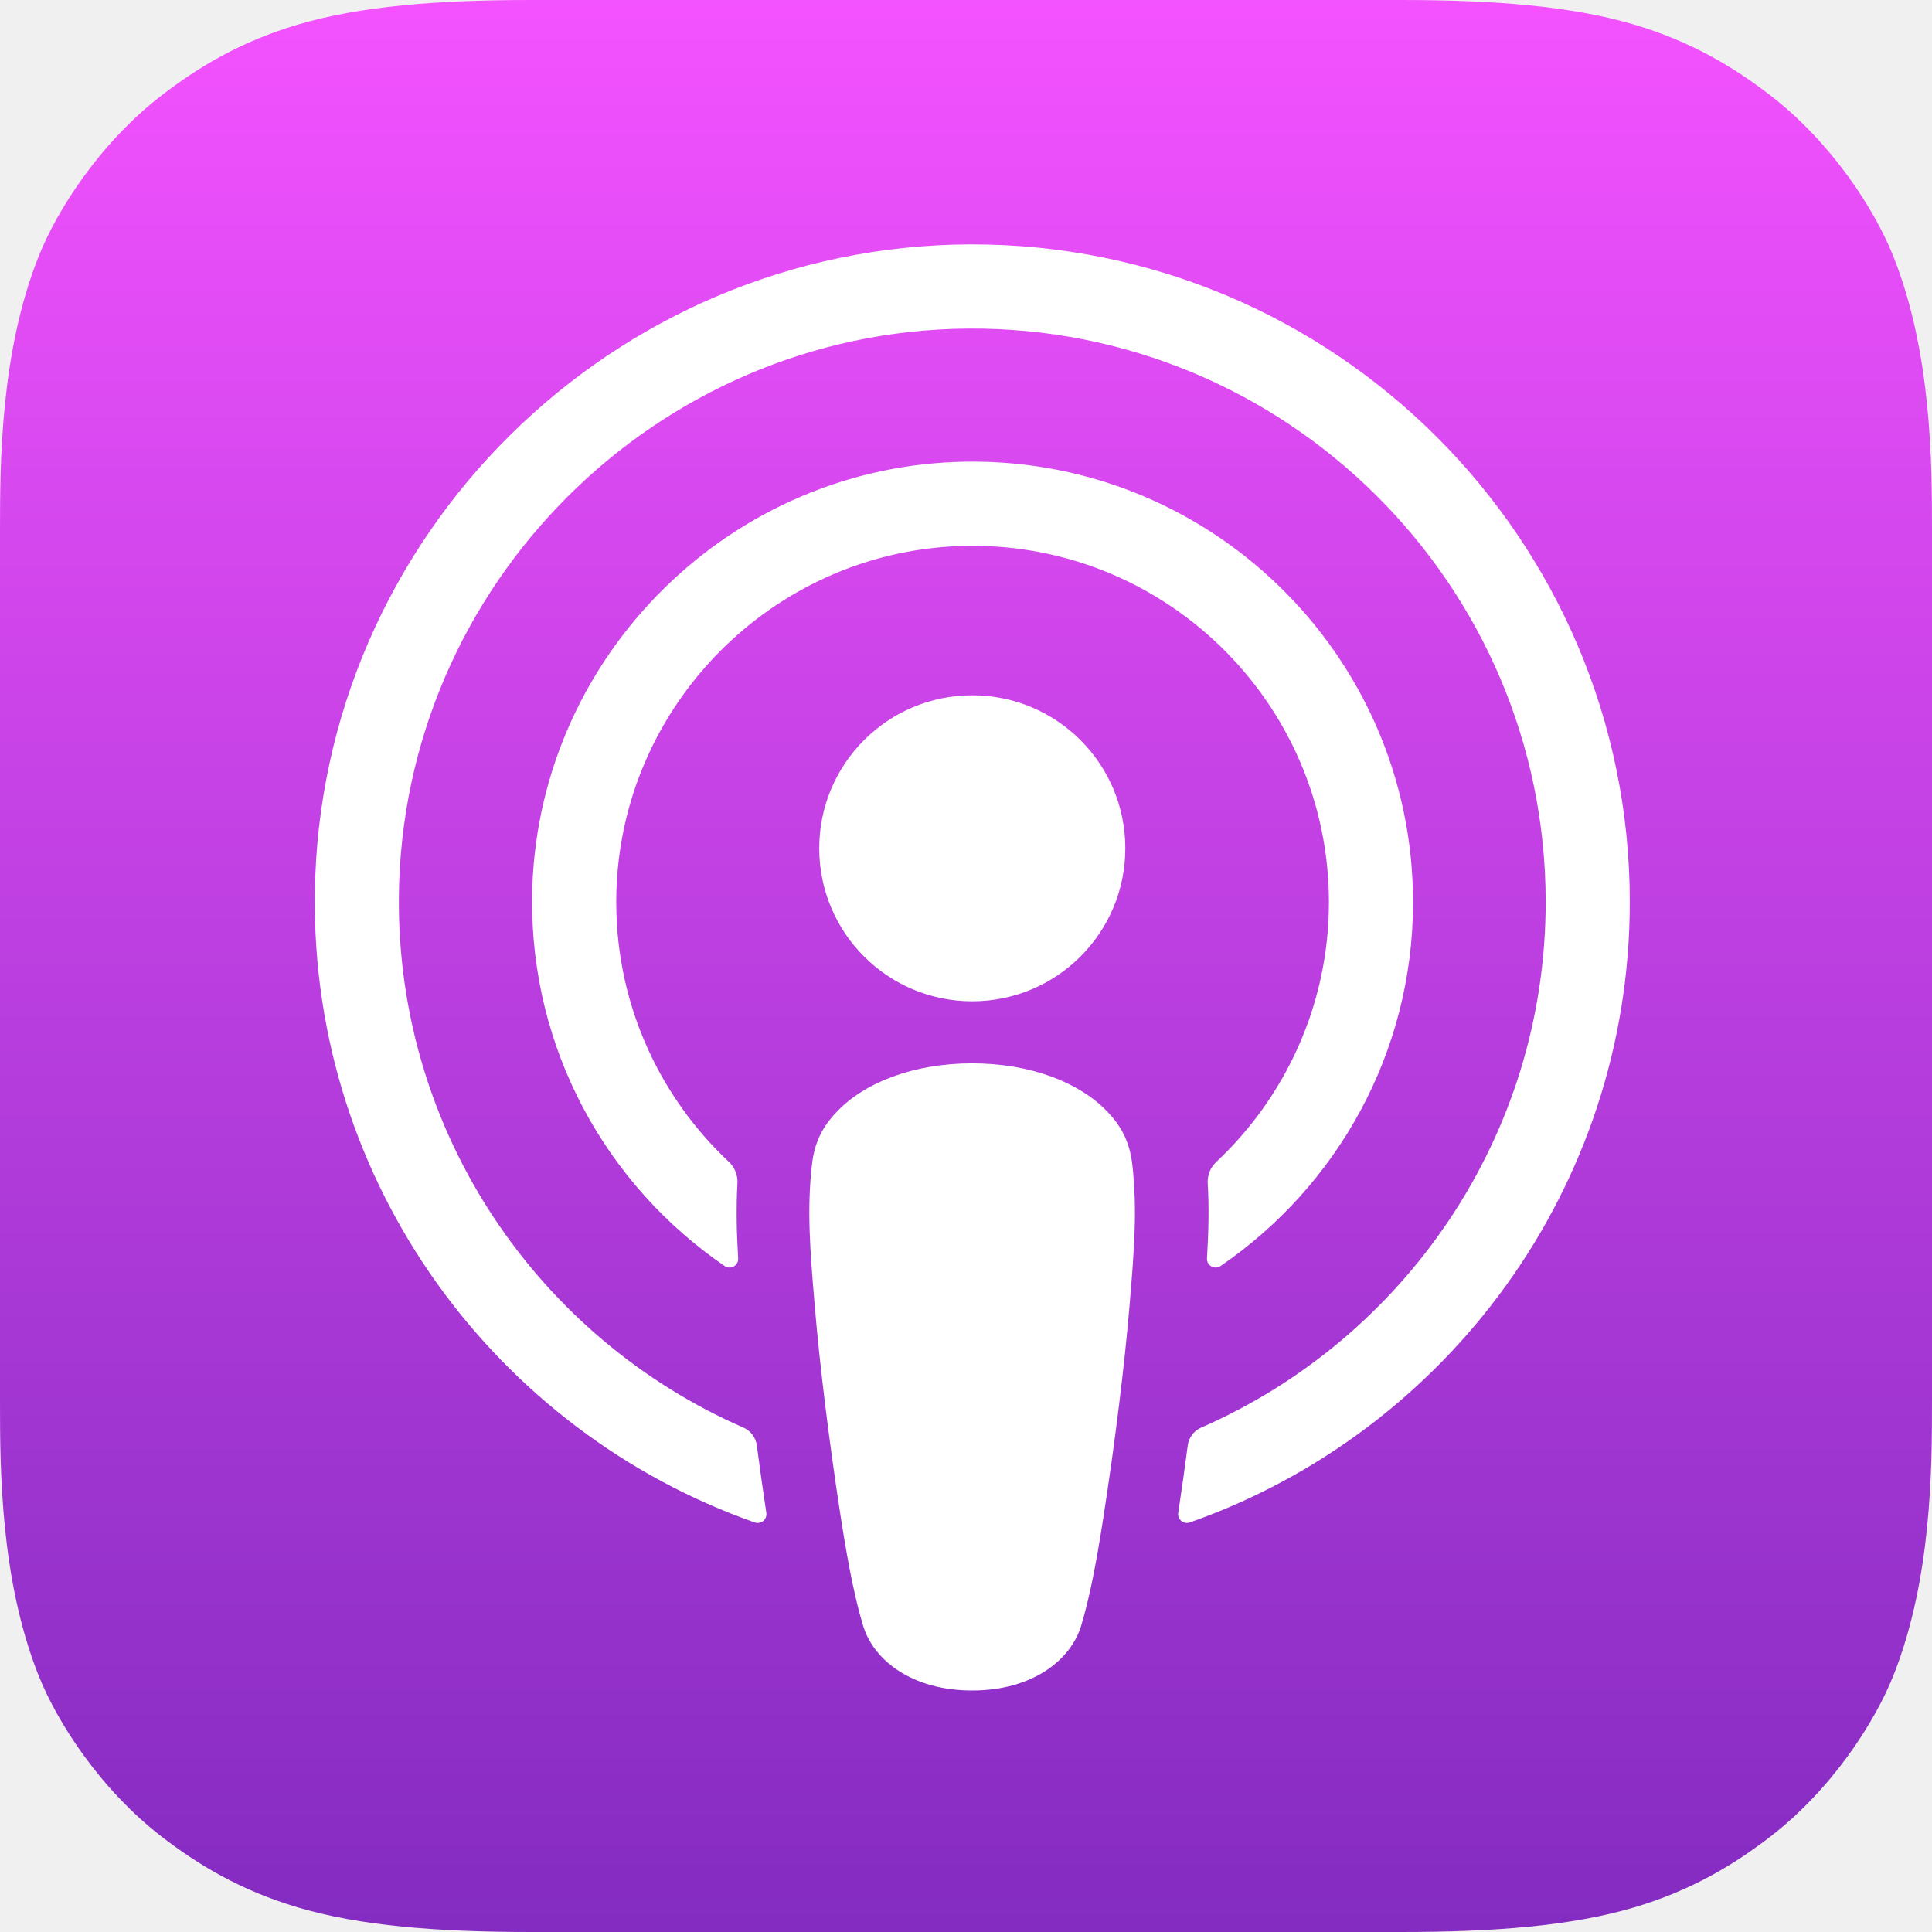
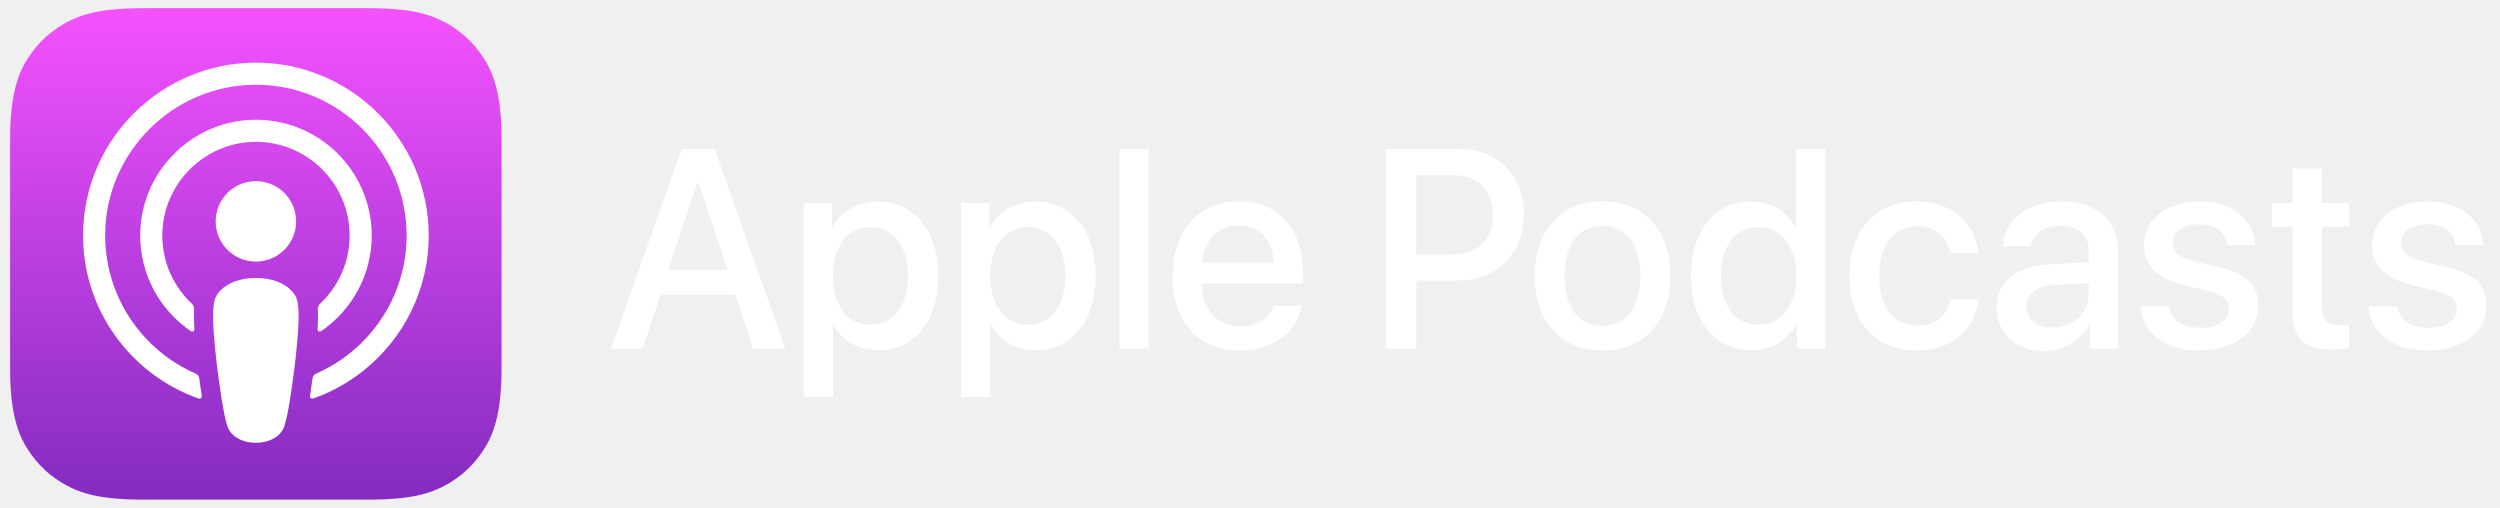
- <svg xmlns="http://www.w3.org/2000/svg" width="26" height="26" viewBox="0 0 26 26">
+ <svg xmlns="http://www.w3.org/2000/svg" width="128" height="26" viewBox="0 0 128 26">
  <defs>
    <linearGradient id="apple-a" x1="50%" x2="50%" y1="0%" y2="100%">
      <stop offset="0%" stop-color="#F452FF" />
      <stop offset="100%" stop-color="#832BC1" />
    </linearGradient>
  </defs>
  <g fill="none" fill-rule="evenodd">
-     <path fill="url(#apple-a)" d="M25.486,22.535 C25.233,23.177 24.65,24.081 23.823,24.718 C23.345,25.086 22.775,25.437 21.992,25.669 C21.158,25.916 20.129,26 18.85,26 L7.15,26 C5.871,26 4.842,25.916 4.008,25.669 C3.225,25.437 2.655,25.086 2.177,24.718 C1.35,24.081 0.767,23.177 0.514,22.535 C0.005,21.242 0,19.774 0,18.85 L0,18.85 L0,7.15 L0,7.15 C0,6.226 0.005,4.758 0.514,3.465 C0.767,2.823 1.35,1.919 2.177,1.282 C2.655,0.914 3.225,0.563 4.008,0.331 C4.842,0.084 5.87,0 7.15,0 L7.15,0 L18.85,0 L18.85,0 C20.129,0 21.158,0.084 21.992,0.331 C22.775,0.563 23.345,0.915 23.823,1.282 C24.65,1.919 25.233,2.823 25.486,3.465 C25.995,4.758 26,6.226 26,7.15 L26,18.85 C26,19.774 25.995,21.242 25.486,22.535 Z" />
-     <path fill="#FFF" fill-rule="nonzero" d="M10.923,11.882 C10.546,11.483 9.882,11.228 9.1,11.228 C8.316,11.228 7.653,11.483 7.276,11.882 C7.079,12.089 6.974,12.303 6.942,12.606 C6.878,13.194 6.914,13.7 6.983,14.509 C7.048,15.281 7.173,16.309 7.335,17.357 C7.451,18.102 7.545,18.504 7.631,18.792 C7.77,19.259 8.288,19.668 9.1,19.668 C9.911,19.668 10.429,19.259 10.568,18.792 C10.654,18.504 10.748,18.102 10.863,17.357 C11.026,16.309 11.151,15.281 11.216,14.509 C11.285,13.7 11.321,13.194 11.257,12.606 C11.224,12.303 11.12,12.089 10.923,11.882 Z M7.042,8.334 C7.042,9.472 7.964,10.393 9.101,10.393 C10.239,10.393 11.161,9.472 11.161,8.334 C11.161,7.197 10.239,6.275 9.101,6.275 C7.964,6.275 7.042,7.197 7.042,8.334 Z M9.076,0.207 C4.26,0.221 0.313,4.128 0.254,8.944 C0.205,12.845 2.696,16.183 6.173,17.406 C6.257,17.436 6.343,17.366 6.33,17.277 C6.284,16.974 6.241,16.67 6.202,16.37 C6.188,16.265 6.12,16.173 6.023,16.131 C3.274,14.93 1.355,12.173 1.385,8.98 C1.426,4.79 4.848,1.374 9.038,1.34 C13.322,1.305 16.818,4.78 16.818,9.056 C16.818,12.217 14.907,14.94 12.18,16.131 C12.082,16.174 12.015,16.265 12.001,16.371 C11.962,16.67 11.919,16.974 11.873,17.277 C11.86,17.366 11.946,17.436 12.03,17.406 C15.474,16.195 17.95,12.909 17.95,9.056 C17.95,4.168 13.967,0.193 9.076,0.207 Z M8.916,4.267 C11.646,4.161 13.901,6.351 13.901,9.059 C13.901,10.435 13.318,11.678 12.386,12.554 C12.306,12.628 12.264,12.733 12.27,12.842 C12.289,13.171 12.282,13.491 12.26,13.852 C12.254,13.949 12.362,14.01 12.442,13.956 C14.005,12.887 15.033,11.091 15.033,9.059 C15.033,5.712 12.246,3.005 8.871,3.135 C5.735,3.257 3.218,5.843 3.178,8.981 C3.152,11.046 4.186,12.874 5.77,13.956 C5.849,14.01 5.957,13.949 5.951,13.853 C5.929,13.491 5.923,13.171 5.941,12.842 C5.947,12.733 5.905,12.628 5.826,12.554 C4.864,11.651 4.274,10.358 4.312,8.93 C4.378,6.417 6.404,4.364 8.916,4.267 Z" transform="translate(3.983 3.082)" />
+     <path fill="url(#apple-a)" d="M25.182,22.228 C24.938,22.849 24.373,23.724 23.573,24.34 C23.111,24.696 22.559,25.037 21.801,25.261 C20.993,25.5 19.998,25.581 18.76,25.581 L7.437,25.581 C6.198,25.581 5.203,25.5 4.395,25.261 C3.638,25.037 3.086,24.696 2.624,24.34 C1.823,23.724 1.259,22.849 1.014,22.228 C0.522,20.976 0.517,19.556 0.517,18.662 L0.517,18.662 L0.517,7.338 L0.517,7.338 C0.517,6.444 0.522,5.023 1.014,3.772 C1.259,3.15 1.823,2.275 2.624,1.659 C3.086,1.303 3.638,0.963 4.395,0.739 C5.203,0.499 6.198,0.418 7.437,0.418 L7.437,0.418 L18.76,0.418 L18.76,0.418 C19.998,0.418 20.993,0.499 21.801,0.739 C22.559,0.963 23.111,1.303 23.573,1.659 C24.373,2.276 24.938,3.15 25.182,3.772 C25.675,5.023 25.68,6.444 25.68,7.338 L25.68,18.662 C25.68,19.556 25.675,20.976 25.182,22.228 Z" />
+     <path d="M25.182,22.228 C24.938,22.849 24.373,23.724 23.573,24.34 C23.111,24.696 22.559,25.037 21.801,25.261 C20.993,25.5 19.998,25.581 18.76,25.581 L7.437,25.581 C6.198,25.581 5.203,25.5 4.395,25.261 C3.638,25.037 3.086,24.696 2.624,24.34 C1.823,23.724 1.259,22.849 1.014,22.228 C0.522,20.976 0.517,19.556 0.517,18.662 L0.517,18.662 L0.517,7.338 L0.517,7.338 C0.517,6.444 0.522,5.023 1.014,3.772 C1.259,3.15 1.823,2.275 2.624,1.659 C3.086,1.303 3.638,0.963 4.395,0.739 C5.203,0.499 6.198,0.418 7.437,0.418 L7.437,0.418 L18.76,0.418 L18.76,0.418 C19.998,0.418 20.993,0.499 21.801,0.739 C22.559,0.963 23.111,1.303 23.573,1.659 C24.373,2.276 24.938,3.15 25.182,3.772 C25.675,5.023 25.68,6.444 25.68,7.338 L25.68,18.662 C25.68,19.556 25.675,20.976 25.182,22.228 Z" />
+     <path fill="#FFF" fill-rule="nonzero" d="M10.923,11.882 C10.546,11.483 9.882,11.228 9.1,11.228 C8.316,11.228 7.653,11.483 7.276,11.882 C7.079,12.089 6.974,12.303 6.942,12.606 C6.878,13.194 6.914,13.7 6.983,14.509 C7.048,15.281 7.173,16.309 7.335,17.357 C7.451,18.102 7.545,18.504 7.631,18.792 C7.77,19.259 8.288,19.668 9.1,19.668 C9.911,19.668 10.429,19.259 10.568,18.792 C10.654,18.504 10.748,18.102 10.863,17.357 C11.026,16.309 11.151,15.281 11.216,14.509 C11.285,13.7 11.321,13.194 11.257,12.606 C11.224,12.303 11.12,12.089 10.923,11.882 Z M7.042,8.334 C7.042,9.472 7.964,10.393 9.101,10.393 C10.239,10.393 11.161,9.472 11.161,8.334 C11.161,7.197 10.239,6.275 9.101,6.275 C7.964,6.275 7.042,7.197 7.042,8.334 Z M9.076,0.207 C4.26,0.221 0.313,4.128 0.254,8.944 C0.205,12.845 2.696,16.183 6.173,17.406 C6.257,17.436 6.343,17.366 6.33,17.277 C6.284,16.974 6.241,16.67 6.202,16.37 C6.188,16.265 6.12,16.173 6.023,16.131 C3.274,14.93 1.355,12.173 1.385,8.98 C1.426,4.79 4.848,1.374 9.038,1.34 C13.322,1.305 16.818,4.78 16.818,9.056 C16.818,12.217 14.907,14.94 12.18,16.131 C12.082,16.174 12.015,16.265 12.001,16.371 C11.962,16.67 11.919,16.974 11.873,17.277 C11.86,17.366 11.946,17.436 12.03,17.406 C15.474,16.195 17.95,12.909 17.95,9.056 C17.95,4.168 13.967,0.193 9.076,0.207 Z M8.916,4.267 C11.646,4.161 13.901,6.351 13.901,9.059 C13.901,10.435 13.318,11.678 12.386,12.554 C12.306,12.628 12.264,12.733 12.27,12.842 C12.289,13.171 12.282,13.491 12.26,13.852 C12.254,13.949 12.362,14.01 12.442,13.956 C14.005,12.887 15.033,11.091 15.033,9.059 C15.033,5.712 12.246,3.005 8.871,3.135 C5.735,3.257 3.218,5.843 3.178,8.981 C3.152,11.046 4.186,12.874 5.77,13.956 C5.849,14.01 5.957,13.949 5.951,13.853 C5.929,13.491 5.923,13.171 5.941,12.842 C5.947,12.733 5.905,12.628 5.826,12.554 C4.864,11.651 4.274,10.358 4.312,8.93 C4.378,6.417 6.404,4.364 8.916,4.267 Z" transform="translate(4 3)" />
+     <g fill="#FFF" fill-rule="nonzero" transform="translate(31 7)">
+       <path d="M6.647 8.089L2.821 8.089 1.902 10.853.281 10.853 3.905.626 5.589.626 9.213 10.853 7.565 10.853 6.647 8.089zM3.217 6.813L6.25 6.813 4.755 2.327 4.713 2.327 3.217 6.813zM17.04 7.125C17.04 9.442 15.823 10.931 13.986 10.931 12.943 10.931 12.115 10.456 11.683 9.627L11.648 9.627 11.648 13.32 10.146 13.32 10.146 3.397 11.6 3.397 11.6 4.637 11.628 4.637C12.046 3.837 12.936 3.319 13.958 3.319 15.816 3.319 17.04 4.815 17.04 7.125zM15.496 7.125C15.496 5.616 14.73 4.623 13.562 4.623 12.414 4.623 11.642 5.637 11.642 7.125 11.642 8.628 12.414 9.634 13.562 9.634 14.73 9.634 15.496 8.649 15.496 7.125zM25.095 7.125C25.095 9.442 23.878 10.931 22.041 10.931 20.998 10.931 20.17 10.456 19.738 9.627L19.703 9.627 19.703 13.32 18.201 13.32 18.201 3.397 19.655 3.397 19.655 4.637 19.683 4.637C20.1 3.837 20.991 3.319 22.013 3.319 23.871 3.319 25.095 4.815 25.095 7.125zM23.551 7.125C23.551 5.616 22.785 4.623 21.617 4.623 20.469 4.623 19.697 5.637 19.697 7.125 19.697 8.628 20.469 9.634 21.617 9.634 22.785 9.634 23.551 8.649 23.551 7.125z" />
+       <polygon points="26.311 .626 27.814 .626 27.814 10.853 26.311 10.853" />
+       <path d="M35.636 8.663C35.434 10.017 34.14 10.946 32.484 10.946 30.355 10.946 29.034 9.492 29.034 7.161 29.034 4.822 30.363 3.305 32.421 3.305 34.446 3.305 35.719 4.722 35.719 6.983L35.719 7.507 30.55 7.507 30.55 7.6C30.55 8.875 31.337 9.712 32.519 9.712 33.353 9.712 34.008 9.308 34.209 8.663L35.636 8.663 35.636 8.663zM30.557 6.438L34.216 6.438C34.182 5.297 33.465 4.545 32.421 4.545 31.385 4.545 30.634 5.311 30.557 6.438zM43.72.626C45.668.626 47.025 1.994 47.025 3.986 47.025 5.984 45.64 7.359 43.672 7.359L41.515 7.359 41.515 10.853 39.957 10.853 39.957.626 43.72.626zM41.515 6.027L43.303 6.027C44.659 6.027 45.431 5.282 45.431 3.993 45.431 2.703 44.659 1.965 43.31 1.965L41.515 1.965 41.515 6.027 41.515 6.027zM47.573 7.125C47.573 4.78 48.93 3.305 51.044 3.305 53.166 3.305 54.516 4.779 54.516 7.125 54.516 9.478 53.173 10.946 51.044 10.946 48.916 10.946 47.573 9.478 47.573 7.125zM52.986 7.125C52.986 5.516 52.262 4.566 51.044 4.566 49.827 4.566 49.103 5.523 49.103 7.125 49.103 8.741 49.827 9.684 51.044 9.684 52.262 9.684 52.986 8.741 52.986 7.125zM55.571 7.125C55.571 4.822 56.816 3.319 58.631 3.319 59.682 3.319 60.51 3.815 60.927 4.637L60.955 4.637 60.955.626 62.465.626 62.465 10.853 61.003 10.853 61.003 9.585 60.976 9.585C60.545 10.435 59.71 10.931 58.645 10.931 56.816 10.931 55.571 9.429 55.571 7.125zM57.108 7.125C57.108 8.656 57.873 9.634 59.042 9.634 60.197 9.634 60.969 8.641 60.969 7.125 60.969 5.622 60.197 4.623 59.042 4.623 57.873 4.624 57.108 5.609 57.108 7.125zM68.857 5.963C68.725 5.176 68.12 4.588 67.132 4.588 65.977 4.588 65.212 5.573 65.212 7.126 65.212 8.713 65.984 9.669 67.146 9.669 68.078 9.669 68.69 9.195 68.857 8.33L70.304 8.33C70.137 9.896 68.906 10.946 67.132 10.946 65.045 10.946 63.682 9.492 63.682 7.126 63.682 4.808 65.045 3.305 67.118 3.305 68.996 3.305 70.165 4.51 70.29 5.963L68.857 5.963 68.857 5.963zM71.224 8.734C71.224 7.43 72.205 6.643 73.944 6.537L75.947 6.423 75.947 5.856C75.947 5.027 75.412 4.559 74.501 4.559 73.666 4.559 73.082 4.964 72.963 5.609L71.558 5.609C71.6 4.262 72.831 3.305 74.542 3.305 76.288 3.305 77.443 4.276 77.443 5.743L77.443 10.853 76.003 10.853 76.003 9.627 75.969 9.627C75.544 10.456 74.619 10.981 73.659 10.981 72.226 10.981 71.224 10.074 71.224 8.734zM75.947 8.061L75.947 7.487 74.146 7.6C73.248 7.657 72.741 8.054 72.741 8.691 72.741 9.344 73.27 9.769 74.076 9.769 75.127 9.769 75.947 9.031 75.947 8.061zM81.636 3.313C83.258 3.313 84.419 4.226 84.454 5.544L83.042 5.544C82.979 4.886 82.43 4.482 81.595 4.482 80.781 4.482 80.238 4.864 80.238 5.446 80.238 5.892 80.6 6.189 81.359 6.381L82.59 6.672C84.065 7.033 84.621 7.586 84.621 8.678 84.621 10.024 83.369 10.946 81.581 10.946 79.856 10.946 78.694 10.045 78.583 8.684L80.071 8.684C80.176 9.4 80.739 9.783 81.651 9.783 82.548 9.783 83.112 9.407 83.112 8.812 83.112 8.351 82.833 8.103 82.068 7.905L80.76 7.579C79.438 7.252 78.77 6.565 78.77 5.531 78.77 4.213 79.932 3.313 81.636 3.313zM87.885 1.632L87.885 3.397 89.277 3.397 89.277 4.609 87.885 4.609 87.885 8.719C87.885 9.358 88.164 9.656 88.776 9.656 88.929 9.656 89.173 9.634 89.27 9.62L89.27 10.825C89.103 10.868 88.769 10.896 88.435 10.896 86.954 10.896 86.376 10.329 86.376 8.883L86.376 4.609 85.312 4.609 85.312 3.397 86.376 3.397 86.376 1.632 87.885 1.632zM93.316 3.313C94.938 3.313 96.099 4.226 96.134 5.544L94.721 5.544C94.659 4.886 94.11 4.482 93.274 4.482 92.461 4.482 91.918 4.864 91.918 5.446 91.918 5.892 92.28 6.189 93.038 6.381L94.27 6.672C95.744 7.033 96.301 7.586 96.301 8.678 96.301 10.024 95.049 10.946 93.261 10.946 91.535 10.946 90.374 10.045 90.263 8.684L91.751 8.684C91.856 9.4 92.419 9.783 93.33 9.783 94.228 9.783 94.792 9.407 94.792 8.812 94.792 8.351 94.513 8.103 93.748 7.905L92.44 7.579C91.118 7.252 90.45 6.565 90.45 5.531 90.45 4.213 91.612 3.313 93.316 3.313z" />
+     </g>
  </g>
</svg>
